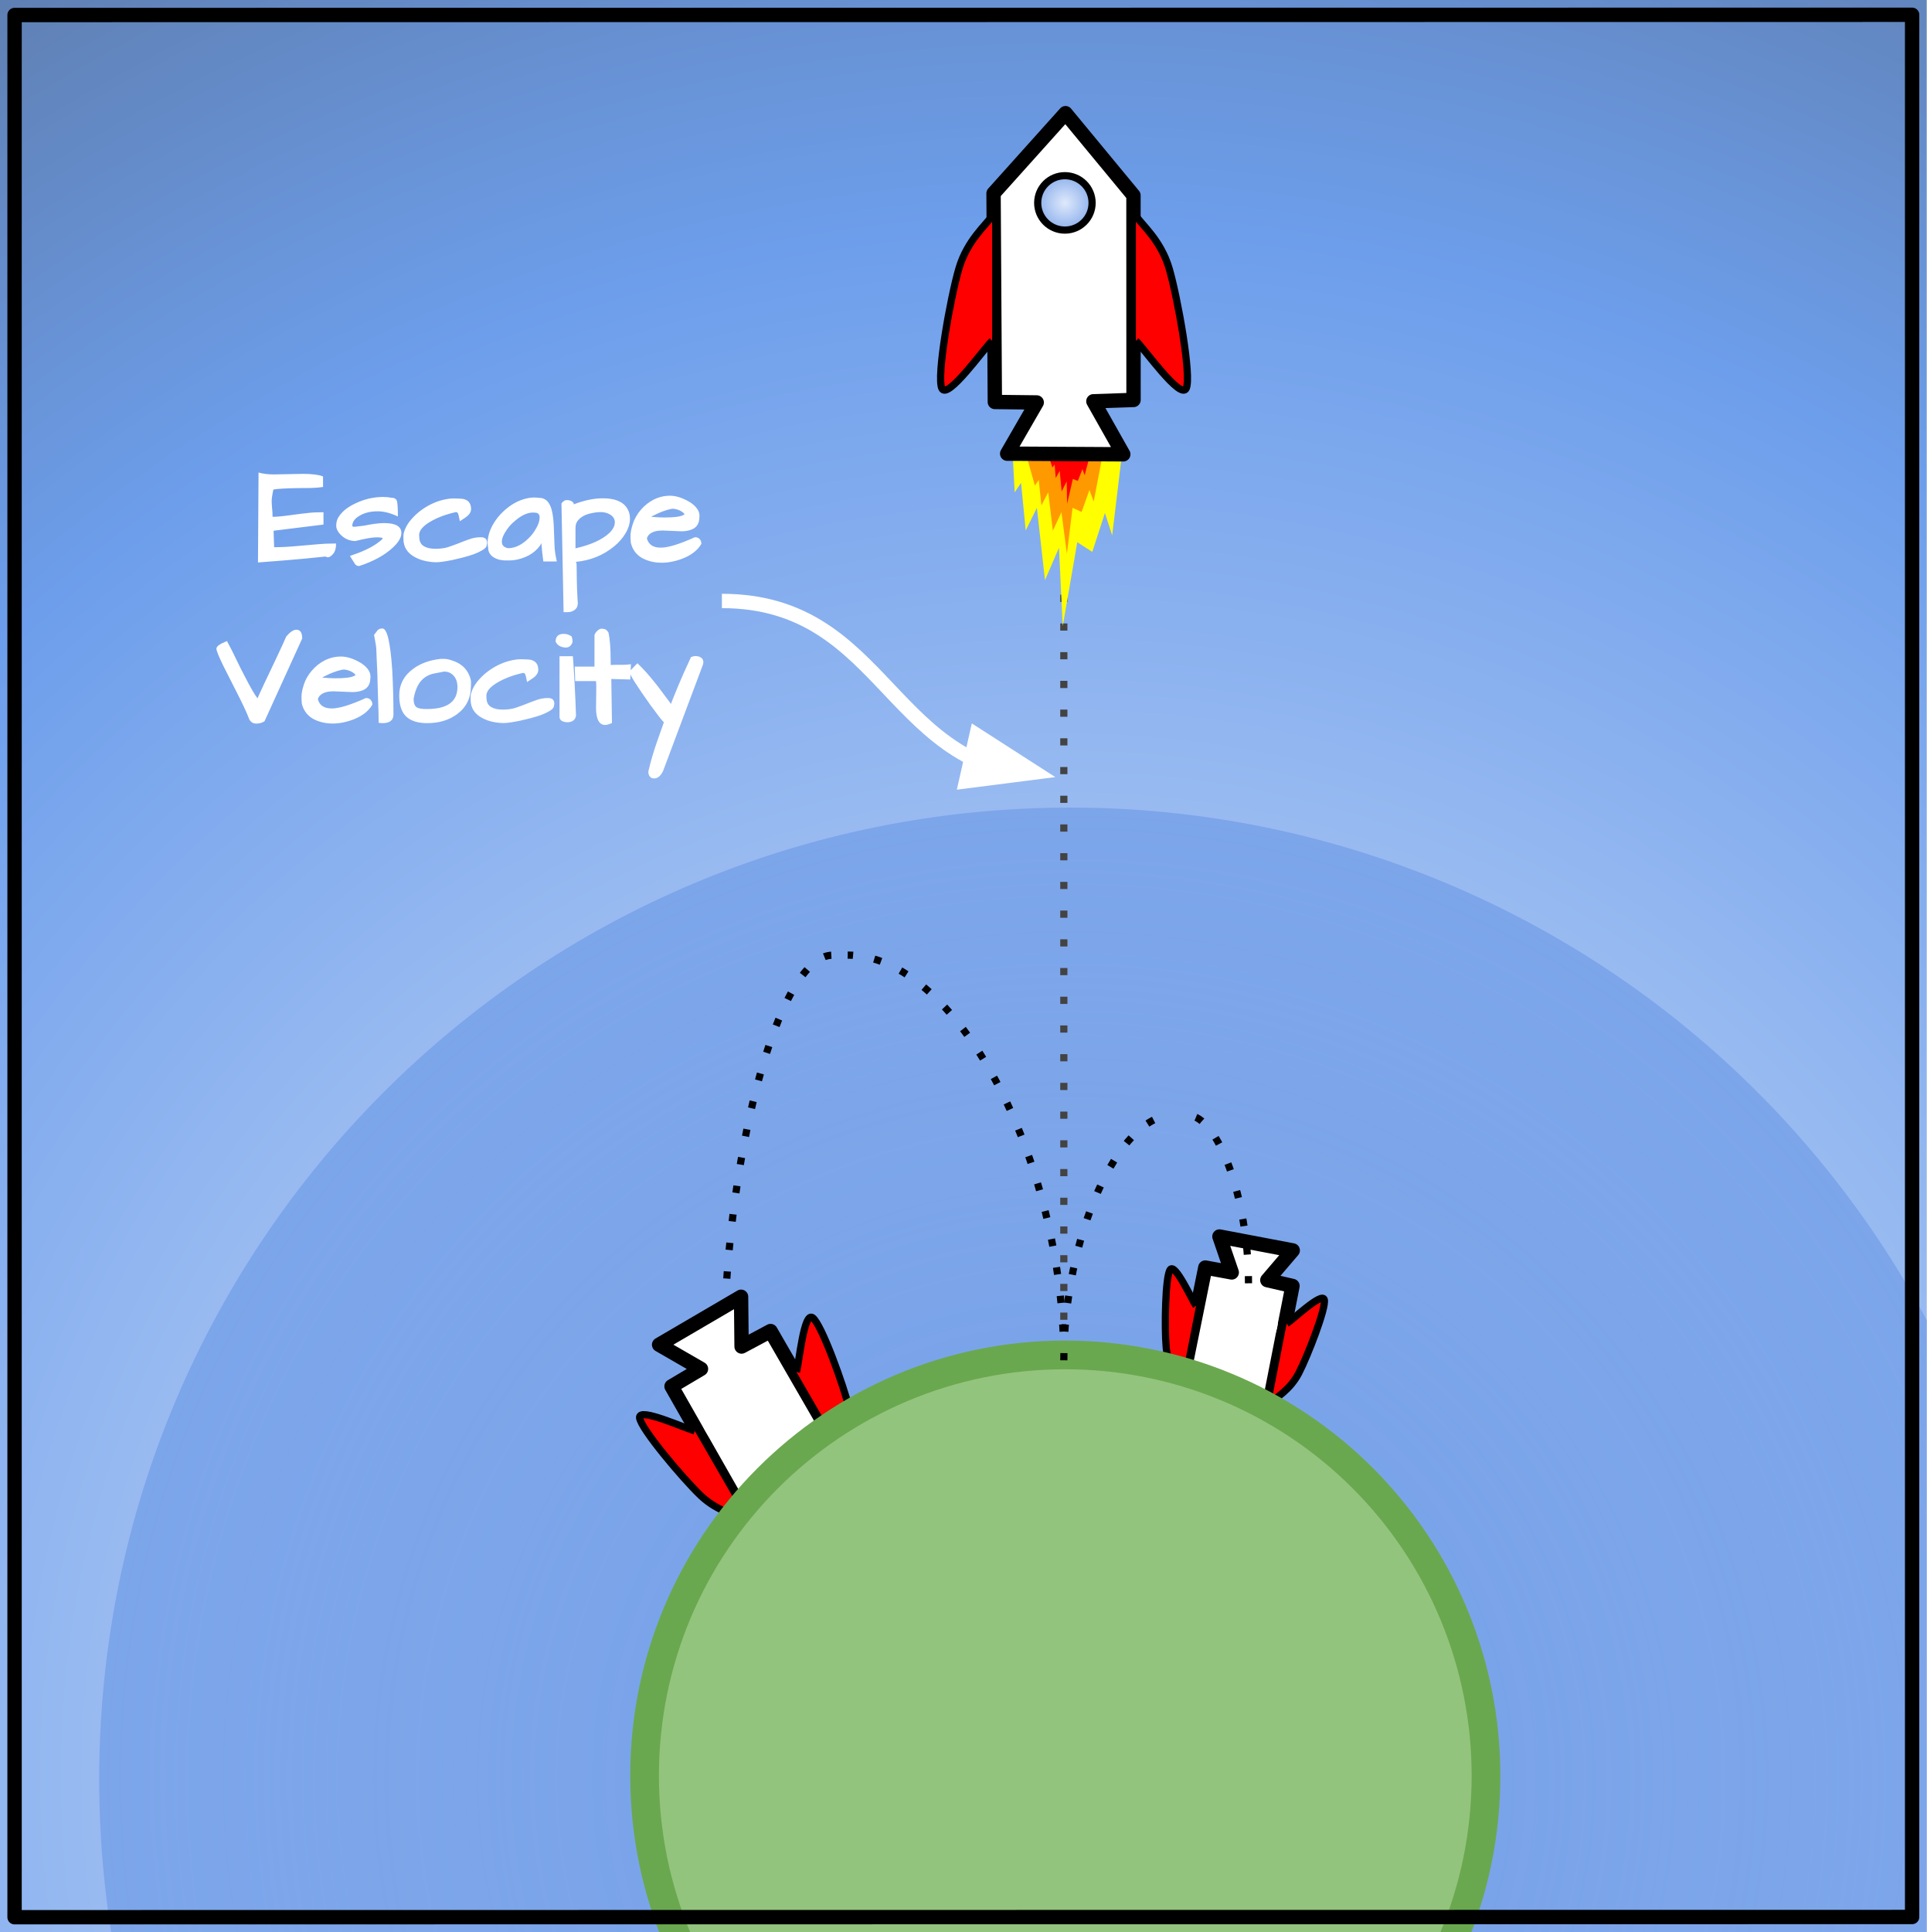
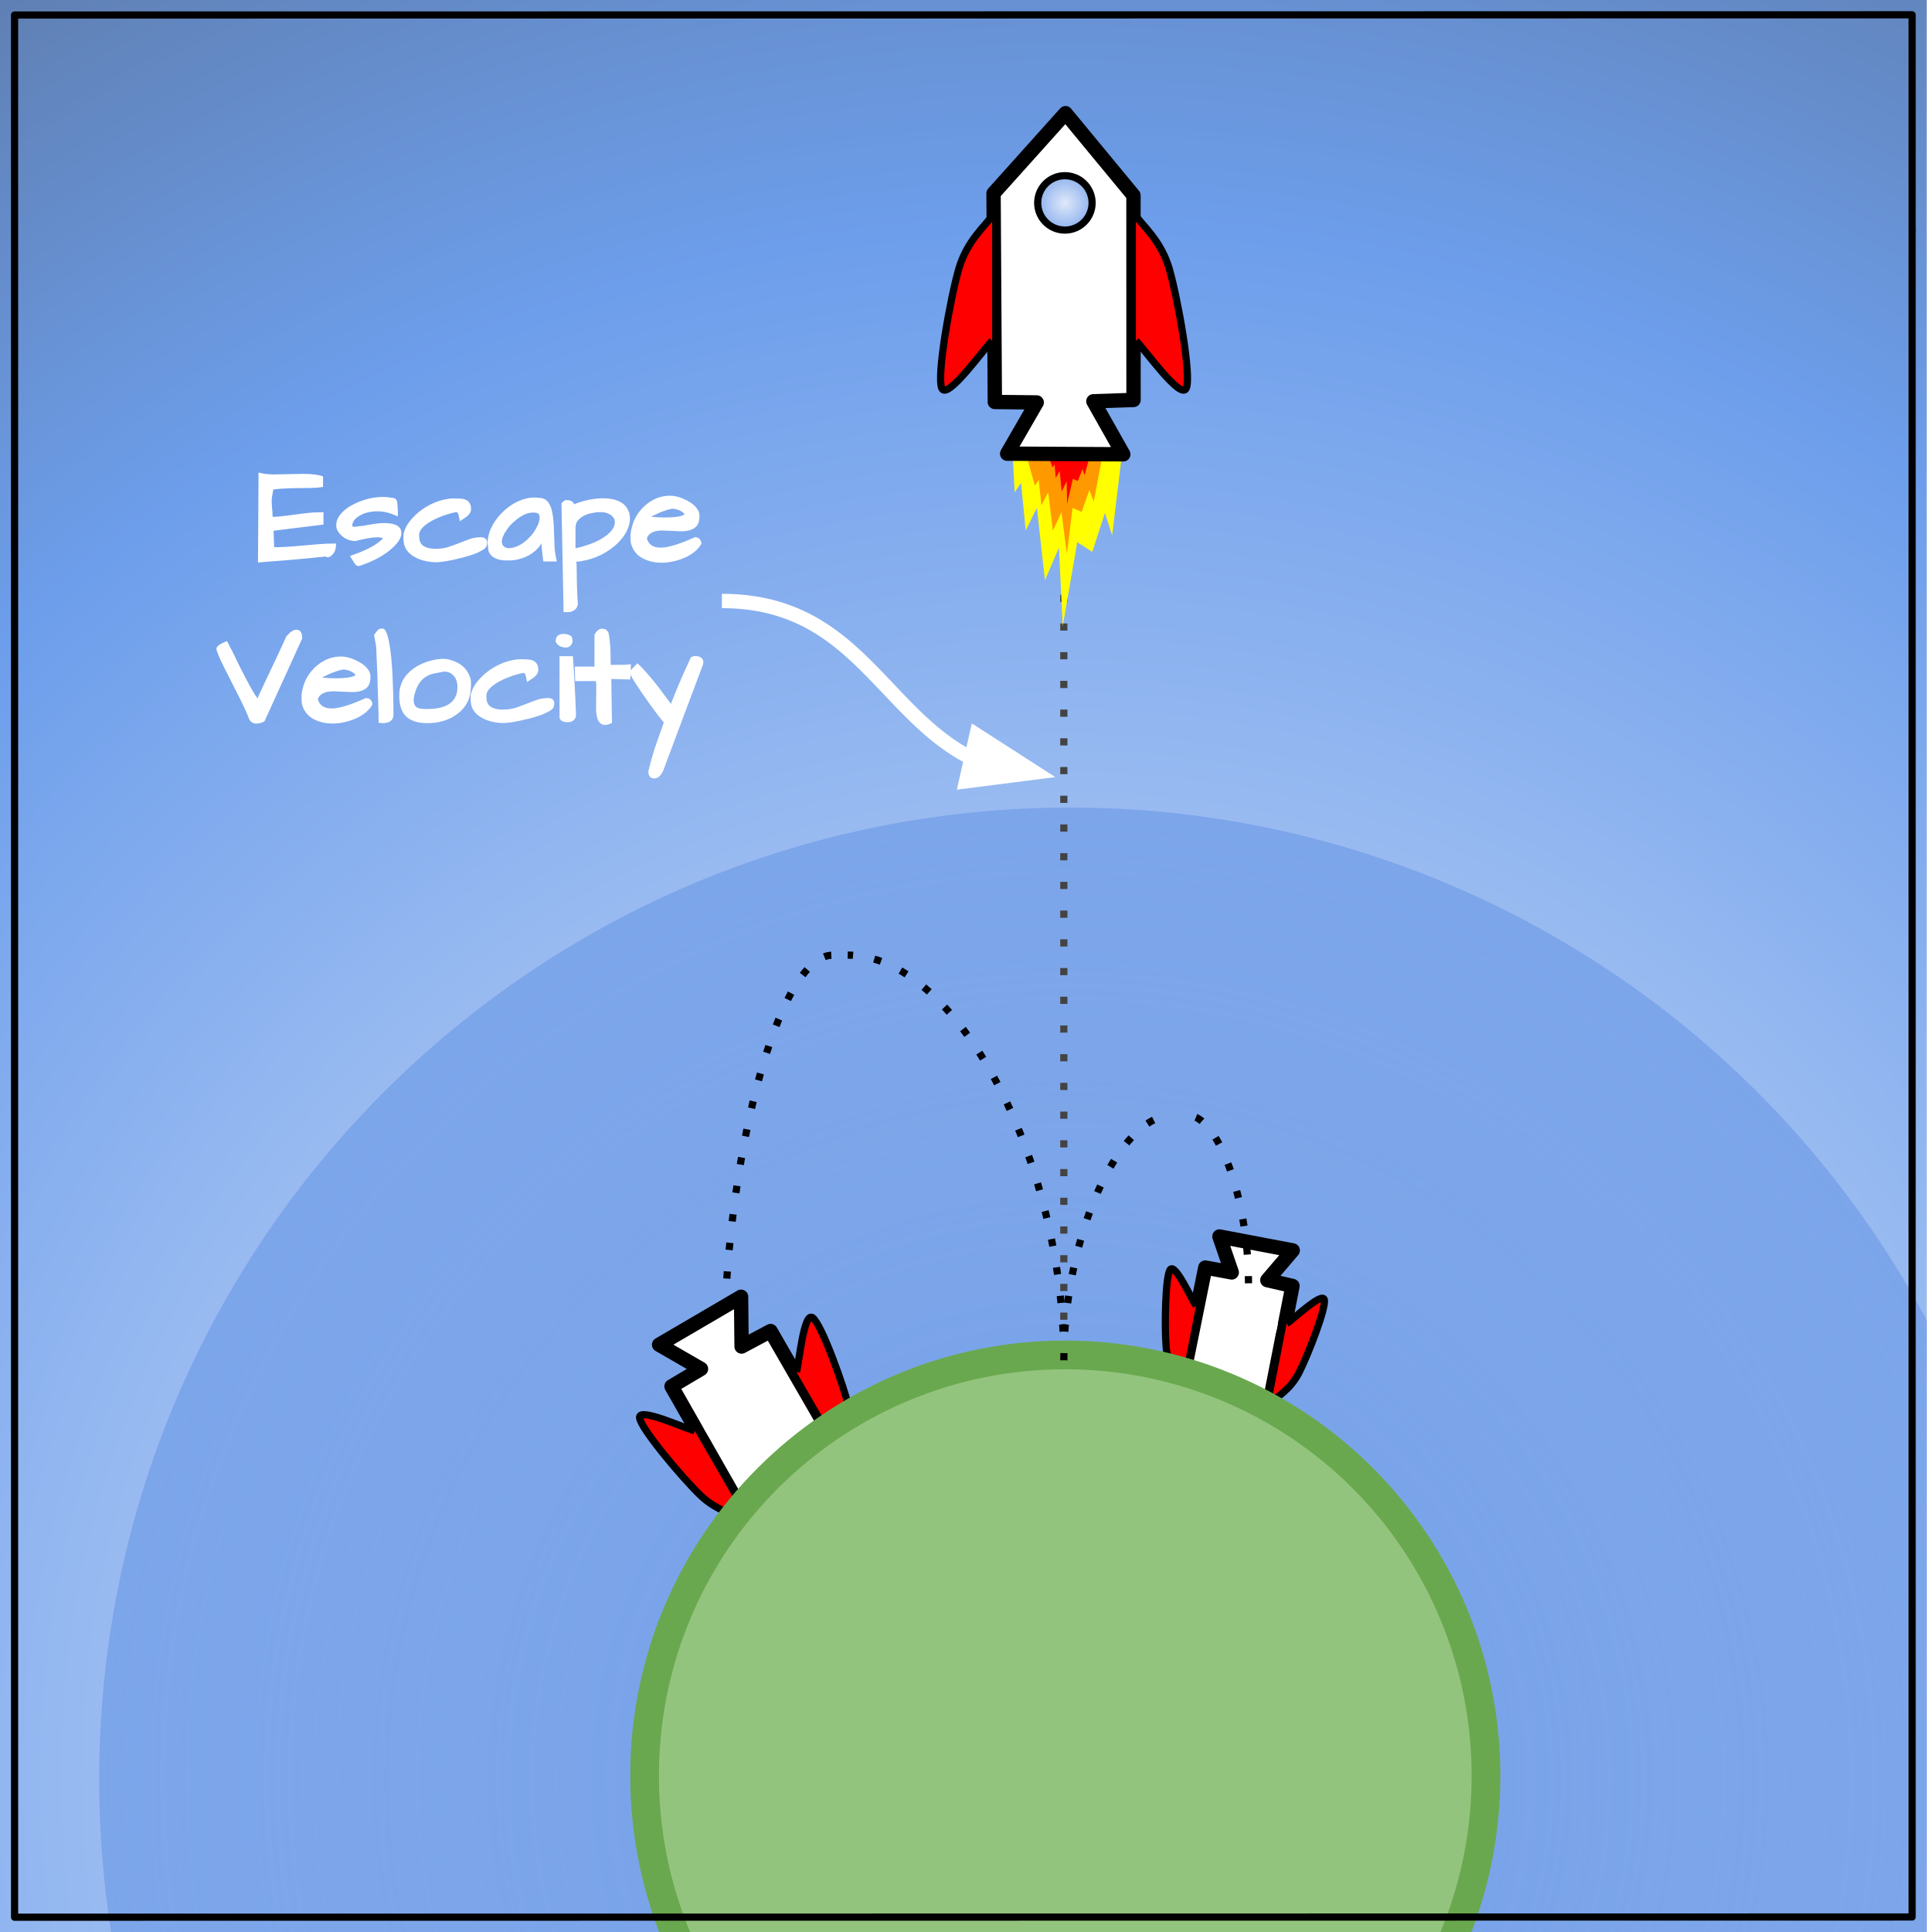
<svg xmlns="http://www.w3.org/2000/svg" version="1.1" viewBox="0.0 0.0 268.438 269.126" fill="none" stroke="none" stroke-linecap="square" stroke-miterlimit="10">
  <clipPath id="p.0">
    <path d="m0 0l268.438 0l0 269.126l-268.438 0l0 -269.126z" clip-rule="nonzero" />
  </clipPath>
  <g clip-path="url(#p.0)">
    <path fill="#000000" fill-opacity="0.0" d="m0 0l268.438 0l0 269.126l-268.438 0z" fill-rule="evenodd" />
    <defs>
      <radialGradient id="p.1" gradientUnits="userSpaceOnUse" gradientTransform="matrix(20.79982 0.0 0.0 20.79982 0.0 0.0)" spreadMethod="pad" cx="7.136" cy="11.892" fx="7.136" fy="11.892" r="20.8">
        <stop offset="0.0" stop-color="#dfe9fb" />
        <stop offset="0.5" stop-color="#6d9eeb" />
        <stop offset="1.0" stop-color="#434343" />
      </radialGradient>
    </defs>
    <path fill="url(#p.1)" d="m-152.803 247.354l0 0c0 -171.504 134.865 -310.535 301.228 -310.535l0 0c79.891 0 156.509 32.717 213.001 90.954c56.491 58.237 88.228 137.223 88.228 219.582l0 0c0 171.504 -134.864 310.535 -301.228 310.535l0 0c-166.364 0 -301.228 -139.031 -301.228 -310.535z" fill-rule="evenodd" />
    <defs>
      <radialGradient id="p.2" gradientUnits="userSpaceOnUse" gradientTransform="matrix(13.83465 0.001609804 -0.001609804 13.83465 0.0 0.0)" spreadMethod="pad" cx="10.784" cy="17.913" fx="10.784" fy="17.913" r="13.835">
        <stop offset="0.0" stop-color="#6e9be7" />
        <stop offset="1.0" stop-color="#6e9be7" stop-opacity="0.533" />
      </radialGradient>
    </defs>
    <path fill="url(#p.2)" d="m13.823 247.819l0 0c0.009 -74.745 60.609 -135.332 135.354 -135.323l0 0c35.894 0.004 70.316 14.267 95.694 39.651c25.378 25.384 39.633 59.809 39.629 95.703l0 0c-0.009 74.745 -60.609 135.332 -135.354 135.323l0 0c-74.745 -0.009 -135.332 -60.609 -135.323 -135.354z" fill-rule="evenodd" />
    <path fill="#000000" fill-opacity="0.0" d="m100.828 190.094c0 -28.52 7.591 -57.039 15.181 -57.039" fill-rule="evenodd" />
    <path stroke="#000000" stroke-width="1.0" stroke-linejoin="round" stroke-linecap="butt" stroke-dasharray="1.0,3.0" d="m100.828 190.094c0 -28.52 7.591 -57.039 15.181 -57.039" fill-rule="evenodd" />
    <path fill="#ffffff" d="m93.562 193.118l11.758 20.652l11.668 3.808l2.018 -11.984l-11.647 -20.18l-4.038 2.156l-0.071 -6.934l-11.419 6.683l5.834 3.366z" fill-rule="evenodd" />
    <path stroke="#000000" stroke-width="2.0" stroke-linejoin="round" stroke-linecap="butt" d="m93.562 193.118l11.758 20.652l11.668 3.808l2.018 -11.984l-11.647 -20.18l-4.038 2.156l-0.071 -6.934l-11.419 6.683l5.834 3.366z" fill-rule="evenodd" />
    <defs>
      <radialGradient id="p.3" gradientUnits="userSpaceOnUse" gradientTransform="matrix(1.94795 -1.125516 -1.125516 -1.94795 0.0 0.0)" spreadMethod="pad" cx="-3.39" cy="-105.212" fx="-3.39" fy="-105.212" r="1.948">
        <stop offset="0.0" stop-color="#dfe9fb" />
        <stop offset="1.0" stop-color="#6e9be7" />
      </radialGradient>
    </defs>
    <path fill="url(#p.3)" d="m109.132 210.314l0 0c0.856 1.482 2.751 1.989 4.233 1.133l0 0c0.712 -0.411 1.231 -1.088 1.443 -1.882c0.213 -0.794 0.101 -1.64 -0.31 -2.351l0 0c-0.856 -1.482 -2.751 -1.989 -4.233 -1.133l0 0c-1.482 0.856 -1.989 2.752 -1.133 4.234z" fill-rule="evenodd" />
    <path stroke="#000000" stroke-width="1.0" stroke-linejoin="round" stroke-linecap="butt" d="m109.132 210.314l0 0c0.856 1.482 2.751 1.989 4.233 1.133l0 0c0.712 -0.411 1.231 -1.088 1.443 -1.882c0.213 -0.794 0.101 -1.64 -0.31 -2.351l0 0c-0.856 -1.482 -2.751 -1.989 -4.233 -1.133l0 0c-1.482 0.856 -1.989 2.752 -1.133 4.234z" fill-rule="evenodd" />
    <path fill="#ff0000" d="m103.903 211.639c-1.051 -0.555 -3.839 -0.97 -6.305 -3.33c-2.466 -2.36 -8.354 -9.329 -8.49 -10.83c-0.136 -1.5 6.393 1.522 7.671 1.827" fill-rule="evenodd" />
    <path stroke="#000000" stroke-width="1.0" stroke-linejoin="round" stroke-linecap="butt" d="m103.903 211.639c-1.051 -0.555 -3.839 -0.97 -6.305 -3.33c-2.466 -2.36 -8.354 -9.329 -8.49 -10.83c-0.136 -1.5 6.393 1.522 7.671 1.827" fill-rule="evenodd" />
    <path fill="#ff0000" d="m118.089 203.442c0.044 -1.188 1.077 -3.811 0.265 -7.126c-0.812 -3.315 -3.907 -11.898 -5.139 -12.766c-1.231 -0.868 -1.875 6.299 -2.25 7.559" fill-rule="evenodd" />
    <path stroke="#000000" stroke-width="1.0" stroke-linejoin="round" stroke-linecap="butt" d="m118.089 203.442c0.044 -1.188 1.077 -3.811 0.265 -7.126c-0.812 -3.315 -3.907 -11.898 -5.139 -12.766c-1.231 -0.868 -1.875 6.299 -2.25 7.559" fill-rule="evenodd" />
    <path fill="#000000" fill-opacity="0.0" d="m147.04 108.247l0 0c0 -5.349 4.343 -9.678 9.701 -9.669l0 0c2.573 0.004 5.04 1.029 6.859 2.848c1.819 1.819 2.841 4.284 2.841 6.853l0 0c0 5.349 -4.343 9.678 -9.701 9.669l0 0c-5.358 -0.009 -9.701 -4.352 -9.701 -9.701z" fill-rule="evenodd" />
    <path fill="#000000" fill-opacity="0.0" d="m148.218 50.843l0 138.646" fill-rule="evenodd" />
    <path stroke="#434343" stroke-width="1.0" stroke-linejoin="round" stroke-linecap="butt" stroke-dasharray="1.0,3.0" d="m148.218 50.843l0 138.646" fill-rule="evenodd" />
    <path fill="#ffff00" d="m156.242 63.876l-15.115 0.066l0.242 4.645l0.888 -1.322l0.652 6.63l1.554 -3.155l1.13 10.073l1.948 -4.516l0.526 10.916l2.024 -11.685l2.092 1.35l1.761 -5.417l1.011 3.111z" fill-rule="evenodd" />
    <path fill="#ff9900" d="m153.484 64.096l-10.341 -0.163l1.041 3.703l0.542 -0.777l0.368 3.53l0.954 -1.818l0.642 5.354l1.197 -2.582l0.757 5.794l0.79 -6.4l1.26 0.576l1.091 -3.06l0.597 1.607z" fill-rule="evenodd" />
    <path fill="#ff0000" d="m151.78 63.718l-5.707 -0.31l0.555 1.724l0.31 -0.424l0.15 1.882l0.554 -0.987l0.274 2.852l0.7 -1.399l0.062 3.126l0.8 -3.472l0.687 0.288l0.648 -1.649l0.306 0.848z" fill-rule="evenodd" />
    <path fill="#000000" fill-opacity="0.0" d="m100.578 83.715c11.616 0 17.424 6.134 23.231 12.268c5.807 6.134 11.613 12.268 23.226 12.268" fill-rule="evenodd" />
    <path stroke="#ffffff" stroke-width="2.0" stroke-linejoin="round" stroke-linecap="butt" d="m100.578 83.715c11.616 0 17.424 6.134 23.231 12.268c2.904 3.067 5.807 6.134 9.436 8.434c0.454 0.288 0.919 0.563 1.396 0.825c0.119 0.066 0.24 0.13 0.361 0.194l0.328 0.169" fill-rule="evenodd" />
    <path fill="#ffffff" stroke="#ffffff" stroke-width="2.0" stroke-linecap="butt" d="m134.602 108.828l9.581 -1.222l-8.125 -5.223z" fill-rule="evenodd" />
    <path fill="#000000" fill-opacity="0.0" d="m266.406 32.324c0.008 0.016 0.028 0.016 0.047 0.016c0.02 0 0.039 0 0.047 0.016" fill-rule="evenodd" />
    <path stroke="#000000" stroke-width="1.0" stroke-linejoin="round" stroke-linecap="butt" d="m266.406 32.324c0.008 0.016 0.028 0.016 0.047 0.016c0.02 0 0.039 0 0.047 0.016" fill-rule="evenodd" />
    <path fill="#ffffff" d="m98.324 199.432l0 0c-1.887 -3.27 -0.766 -7.451 2.504 -9.339l0 0c1.57 -0.906 3.437 -1.152 5.188 -0.682c1.751 0.47 3.244 1.616 4.151 3.186l0 0c1.887 3.27 0.766 7.451 -2.504 9.339l0 0c-3.27 1.887 -7.451 0.766 -9.339 -2.504z" fill-rule="evenodd" />
    <path fill="#ffffff" d="m138.607 55.994l-0.18 -29.059l10.027 -11.17l9.467 11.454l0.009 28.492l-5.594 0.188l4.166 7.385l-16.179 -0.09l4.119 -7.133z" fill-rule="evenodd" />
    <path stroke="#000000" stroke-width="2.0" stroke-linejoin="round" stroke-linecap="butt" d="m138.607 55.994l-0.18 -29.059l10.027 -11.17l9.467 11.454l0.009 28.492l-5.594 0.188l4.166 7.385l-16.179 -0.09l4.119 -7.133z" fill-rule="evenodd" />
    <defs>
      <radialGradient id="p.4" gradientUnits="userSpaceOnUse" gradientTransform="matrix(2.314954 0.0 0.0 2.314954 0.0 0.0)" spreadMethod="pad" cx="64.091" cy="12.208" fx="64.091" fy="12.208" r="2.315">
        <stop offset="0.0" stop-color="#dfe9fb" />
        <stop offset="1.0" stop-color="#6e9be7" />
      </radialGradient>
    </defs>
    <path fill="url(#p.4)" d="m144.577 28.262l0 0c0 -2.093 1.697 -3.789 3.79 -3.789l0 0c1.005 0 1.969 0.399 2.68 1.11c0.711 0.711 1.11 1.674 1.11 2.679l0 0c0 2.093 -1.697 3.789 -3.79 3.789l0 0c-2.093 0 -3.79 -1.696 -3.79 -3.789z" fill-rule="evenodd" />
    <path stroke="#000000" stroke-width="1.0" stroke-linejoin="round" stroke-linecap="butt" d="m144.577 28.262l0 0c0 -2.093 1.697 -3.789 3.79 -3.789l0 0c1.005 0 1.969 0.399 2.68 1.11c0.711 0.711 1.11 1.674 1.11 2.679l0 0c0 2.093 -1.697 3.789 -3.79 3.789l0 0c-2.093 0 -3.79 -1.696 -3.79 -3.789z" fill-rule="evenodd" />
    <path fill="#ff0000" d="m138.229 30.058c-0.773 1.23 -3.472 3.376 -4.639 7.383c-1.168 4.007 -3.14 14.988 -2.367 16.66c0.773 1.672 5.838 -5.523 7.006 -6.627" fill-rule="evenodd" />
    <path stroke="#000000" stroke-width="1.0" stroke-linejoin="round" stroke-linecap="butt" d="m138.229 30.058c-0.773 1.23 -3.472 3.376 -4.639 7.383c-1.168 4.007 -3.14 14.988 -2.367 16.66c0.773 1.672 5.838 -5.523 7.006 -6.627" fill-rule="evenodd" />
    <path fill="#ff0000" d="m158.265 30.058c0.773 1.23 3.472 3.376 4.639 7.383c1.168 4.007 3.14 14.988 2.367 16.66c-0.773 1.672 -5.838 -5.523 -7.006 -6.627" fill-rule="evenodd" />
    <path stroke="#000000" stroke-width="1.0" stroke-linejoin="round" stroke-linecap="butt" d="m158.265 30.058c0.773 1.23 3.472 3.376 4.639 7.383c1.168 4.007 3.14 14.988 2.367 16.66c-0.773 1.672 -5.838 -5.523 -7.006 -6.627" fill-rule="evenodd" />
    <path fill="#ffffff" d="m141.116 43.741l0 0c0 -3.923 3.18 -7.102 7.102 -7.102l0 0c1.884 0 3.69 0.748 5.022 2.08c1.332 1.332 2.08 3.138 2.08 5.022l0 0c0 3.923 -3.18 7.102 -7.102 7.102l0 0c-3.923 0 -7.102 -3.18 -7.102 -7.102z" fill-rule="evenodd" />
    <path fill="#000000" fill-opacity="0.0" d="m115.997 133.053l0 0c0 -0.583 0.472 -1.055 1.055 -1.055l0 0c0.28 0 0.548 0.111 0.746 0.309c0.198 0.198 0.309 0.466 0.309 0.746l0 0c0 0.583 -0.472 1.055 -1.055 1.055l0 0c-0.583 0 -1.055 -0.472 -1.055 -1.055z" fill-rule="evenodd" />
    <path fill="#000000" fill-opacity="0.0" d="m148.218 189.486c0 -28.22 -15.055 -56.441 -30.11 -56.441" fill-rule="evenodd" />
    <path stroke="#000000" stroke-width="1.0" stroke-linejoin="round" stroke-linecap="butt" stroke-dasharray="1.0,3.0" d="m148.218 189.486c0 -28.22 -15.055 -56.441 -30.11 -56.441" fill-rule="evenodd" />
    <path fill="#000000" fill-opacity="0.0" d="m163.377 155.356l0 0c0 -0.583 0.472 -1.055 1.055 -1.055l0 0c0.28 0 0.548 0.111 0.746 0.309c0.198 0.198 0.309 0.466 0.309 0.746l0 0c0 0.583 -0.472 1.055 -1.055 1.055l0 0c-0.583 0 -1.055 -0.472 -1.055 -1.055z" fill-rule="evenodd" />
    <path fill="#ffffff" d="m167.929 176.57l-3.701 18.3l4.943 8.279l7.383 -6.054l3.523 -17.963l-3.504 -0.808l3.538 -4.142l-10.213 -1.938l1.716 5.005z" fill-rule="evenodd" />
    <path stroke="#000000" stroke-width="2.0" stroke-linejoin="round" stroke-linecap="butt" d="m167.929 176.57l-3.701 18.3l4.943 8.279l7.383 -6.054l3.523 -17.963l-3.504 -0.808l3.538 -4.142l-10.213 -1.938l1.716 5.005z" fill-rule="evenodd" />
    <defs>
      <radialGradient id="p.5" gradientUnits="userSpaceOnUse" gradientTransform="matrix(1.838225 0.3594226 0.3594226 -1.838225 0.0 0.0)" spreadMethod="pad" cx="109.425" cy="-84.826" fx="109.425" fy="-84.826" r="1.838">
        <stop offset="0.0" stop-color="#dfe9fb" />
        <stop offset="1.0" stop-color="#6e9be7" />
      </radialGradient>
    </defs>
    <path fill="url(#p.5)" d="m168.27 194.791l0 0c-0.258 1.319 0.602 2.598 1.922 2.856l0 0c0.634 0.124 1.291 -0.009 1.827 -0.369c0.536 -0.36 0.907 -0.919 1.031 -1.552l0 0c0.258 -1.319 -0.602 -2.598 -1.922 -2.856l0 0c-1.32 -0.258 -2.599 0.602 -2.857 1.922z" fill-rule="evenodd" />
    <path stroke="#000000" stroke-width="1.0" stroke-linejoin="round" stroke-linecap="butt" d="m168.27 194.791l0 0c-0.258 1.319 0.602 2.598 1.922 2.856l0 0c0.634 0.124 1.291 -0.009 1.827 -0.369c0.536 -0.36 0.907 -0.919 1.031 -1.552l0 0c0.258 -1.319 -0.602 -2.598 -1.922 -2.856l0 0c-1.32 -0.258 -2.599 0.602 -2.857 1.922z" fill-rule="evenodd" />
    <path fill="#ff0000" d="m164.489 192.876c-0.336 -0.871 -1.772 -2.556 -2.014 -5.227c-0.242 -2.67 -0.13 -9.837 0.564 -10.796c0.694 -0.959 3 4.202 3.6 5.042" fill-rule="evenodd" />
    <path stroke="#000000" stroke-width="1.0" stroke-linejoin="round" stroke-linecap="butt" d="m164.489 192.876c-0.336 -0.871 -1.772 -2.556 -2.014 -5.227c-0.242 -2.67 -0.13 -9.837 0.564 -10.796c0.694 -0.959 3 4.202 3.6 5.042" fill-rule="evenodd" />
    <path fill="#ff0000" d="m177.123 195.346c0.639 -0.68 2.606 -1.7 3.837 -4.083c1.231 -2.383 3.83 -9.063 3.549 -10.212c-0.281 -1.15 -4.363 2.762 -5.236 3.315" fill-rule="evenodd" />
    <path stroke="#000000" stroke-width="1.0" stroke-linejoin="round" stroke-linecap="butt" d="m177.123 195.346c0.639 -0.68 2.606 -1.7 3.837 -4.083c1.231 -2.383 3.83 -9.063 3.549 -10.212c-0.281 -1.15 -4.363 2.762 -5.236 3.315" fill-rule="evenodd" />
    <path fill="#93c47d" d="m89.808 247.353l0 0c0 -32.372 26.242 -58.614 58.614 -58.614l0 0c15.545 0 30.454 6.175 41.446 17.168c10.992 10.992 17.168 25.901 17.168 41.446l0 0c0 32.372 -26.242 58.614 -58.614 58.614l0 0c-32.372 0 -58.614 -26.242 -58.614 -58.614z" fill-rule="evenodd" />
    <path stroke="#6aa84f" stroke-width="4.0" stroke-linejoin="round" stroke-linecap="butt" d="m89.808 247.353l0 0c0 -32.372 26.242 -58.614 58.614 -58.614l0 0c15.545 0 30.454 6.175 41.446 17.168c10.992 10.992 17.168 25.901 17.168 41.446l0 0c0 32.372 -26.242 58.614 -58.614 58.614l0 0c-32.372 0 -58.614 -26.242 -58.614 -58.614z" fill-rule="evenodd" />
    <path fill="#000000" fill-opacity="0.0" d="m141.116 196.588l0 0c0 -3.923 3.18 -7.102 7.102 -7.102l0 0c1.884 0 3.69 0.748 5.022 2.08c1.332 1.332 2.08 3.138 2.08 5.022l0 0c0 3.923 -3.18 7.102 -7.102 7.102l0 0c-3.923 0 -7.102 -3.18 -7.102 -7.102z" fill-rule="evenodd" />
    <path fill="#000000" fill-opacity="0.0" d="m21.586 51.4l78.992 0l0 64.63l-78.992 0z" fill-rule="evenodd" />
    <path fill="#ffffff" d="m42.21 66.008q1.875 0 2.797 0.359l0 1.469q-0.844 0.125 -1.719 0.141q-0.859 0 -1.828 0.016q-2.656 0.047 -3.375 0.203q-0.25 1.188 -0.234 1.688q0.031 0.5 0.047 0.781q0.078 0.719 0.078 1.328q0.828 0 2.406 -0.219q1.594 -0.219 2.484 -0.312q0.891 -0.109 2.203 -0.109l0 1.719l-6.953 0.859l0.078 2.297q1.422 0 3.297 -0.172q1.891 -0.172 2.859 -0.25q0.984 -0.094 2.469 -0.094q0 0.844 -0.281 1.281q-0.656 0.891 -1.188 0.531q-3.078 0.328 -5.609 0.531q-2.516 0.188 -3.797 0.297l0.078 -12.531q0.906 0.266 2.125 0.266l4.062 -0.078zm11.322 6.859q2.391 0 2.391 1.391q0 0.938 -1.25 2.078q-1.719 1.562 -4.641 2.516q-0.406 0 -0.609 -0.344q-0.203 -0.344 -0.297 -0.469q-0.078 -0.141 -0.375 -0.594q2.5 -0.828 3.797 -1.766q0.766 -0.547 0.766 -0.688q0 -0.141 -0.875 -0.141q-0.859 0 -2.938 0.516q-1.156 -0.031 -1.938 -0.781q-0.719 -0.672 -0.719 -1.375q0 -0.719 0.375 -1.266q0.375 -0.562 0.953 -1.016q0.594 -0.453 1.359 -0.812q1.875 -0.891 3.859 -0.891q0.594 0 1.125 0.109q0.719 0 0.812 0.562q0.109 0.547 0.109 2.047q-1.531 -0.719 -2.797 -0.719q-1.562 0 -2.578 0.641q-0.953 0.547 -0.984 1.391q0 0.125 0.359 0.125l1.281 -0.156q1.75 -0.359 2.812 -0.359zm10.365 2.812q0.734 -0.297 1.484 -0.562q0.75 -0.281 1.609 -0.281q0.875 0 0.875 0.781q0 0.141 -0.078 0.438q-0.062 0.281 -0.594 0.594q-0.531 0.312 -1.203 0.562q-0.672 0.234 -1.453 0.438q-0.781 0.203 -1.5 0.359q-1.562 0.312 -2.234 0.312q-0.672 0 -1.453 -0.156q-0.781 -0.156 -1.469 -0.516q-1.672 -0.859 -1.672 -2.578q0 -0.109 0 -0.469q0 -0.375 0.297 -1.047q0.312 -0.672 0.891 -1.312q0.578 -0.656 1.328 -1.203q1.594 -1.141 3.344 -1.484q0.641 -0.125 1.047 -0.125q0.406 0 0.672 0.016q0.266 0 0.578 0.031q0.328 0.031 0.594 0.172q0.672 0.344 0.672 1.266q0 0.641 -0.781 1.172q-0.156 0.109 -0.781 0.516q-0.172 -0.922 -0.266 -1.094q-0.078 -0.172 -0.297 -0.172q-2.047 0.453 -3.547 1.328q-1.562 0.922 -1.562 1.859q0 0.109 0.016 0.25q0 0.969 0.703 1.344q0.578 0.328 1.562 0.328q1.0 0 1.75 -0.234q0.75 -0.25 1.469 -0.531zm11.634 -0.141q-1.031 1.859 -3.453 2.406q-0.578 0.125 -1.031 0.125q-0.438 0 -0.75 0q-0.297 -0.016 -0.703 -0.094q-0.391 -0.094 -0.719 -0.281q-0.859 -0.5 -0.859 -1.359q-0.078 -0.328 -0.078 -0.781q0 -0.469 0.188 -1.188q0.203 -0.734 0.703 -1.547q0.516 -0.828 1.234 -1.516q1.531 -1.469 3.312 -1.875q0.516 -0.125 0.969 -0.125q0.453 0 0.781 0.047q1.312 0 1.75 1.719q0.25 0.969 0.297 2.609q0.047 1.641 0.094 2.516q0.047 0.859 0.312 2.016l-1.875 0q-0.109 -0.812 -0.156 -1.203q-0.031 -0.391 -0.062 -0.703q-0.094 -0.75 0.047 -0.766zm-0.344 -3.438q0 -0.688 -0.672 -0.688q-0.141 -0.016 -0.25 -0.016q-1.188 0 -2.547 1.188q-0.672 0.547 -1.125 1.234q-0.672 0.953 -0.672 1.641q0 0.766 0.906 0.906q1.453 -0.031 2.828 -1.391q0.609 -0.594 1.0 -1.297q0.531 -0.906 0.531 -1.578zm4.742 -1.844q2.203 -0.844 4.062 -0.844q2.5 0 3.375 1.375q0.406 0.656 0.406 1.422q0 1.016 -0.609 2.062q-0.609 1.031 -1.625 1.859q-2.281 1.859 -5.344 2.141q0.141 0 0.141 0.438q0.016 0.453 0.016 1.0q0.016 0.547 0.016 1.156q0.016 0.625 0.031 1.188q0.062 1.375 0.078 1.578q0.031 0.219 0.031 0.359q0 0.641 -0.422 0.953q-0.406 0.328 -1.0 0.328q-0.094 0 -0.562 0l-0.297 -15.141q0.359 -0.5 0.797 -0.469q0.438 0.016 0.703 0.219q0.266 0.203 0.203 0.375zm4.938 1.344q-0.531 -0.266 -1.156 -0.266q-0.609 0 -1.234 0.141q-1.391 0.25 -2.031 1.125q-0.266 0.375 -0.266 0.953q0 0.078 0 0.141l0 2.688q3.188 -0.719 4.703 -2.125q0.781 -0.75 0.781 -1.5q0 -0.734 -0.797 -1.156zm7.197 4.688q1.531 0 4.75 -1.453q0.453 0 0.672 0.266q0.234 0.25 0.234 0.656q-0.844 1.469 -3.031 2.203q-2.172 0.719 -4.062 0.234q-2.234 -0.578 -2.734 -2.562q-0.047 -0.391 -0.047 -1.016q0 -0.641 0.328 -1.656q0.328 -1.016 1.094 -1.922q0.781 -0.922 1.828 -1.453q1.062 -0.531 2.266 -0.531q1.156 0 2.562 0.781q0.672 0.375 1.094 0.891q0.438 0.516 0.438 1.109q0 0.156 -0.016 0.297q-0.047 1.375 -1.344 1.719q-0.5 0.156 -1.188 0.156l-2.609 -0.109q-1.172 0 -1.766 0.484q-0.297 0.234 -0.406 0.625q0.344 1.281 1.938 1.281zm2.984 -4.984q-0.312 -0.219 -0.688 -0.328q-0.375 -0.109 -0.625 -0.109q-0.234 0 -0.859 0.188q-0.609 0.188 -1.094 0.406q-1.031 0.469 -1.031 0.531q1.094 0.094 1.812 0.094q1.938 0 2.578 -0.312q0.219 -0.094 0.219 -0.109q0 -0.141 -0.312 -0.359z" fill-rule="nonzero" />
    <path fill="#ffffff" d="m34.731 100.204q-0.484 -1.312 -1.812 -3.891q-1.312 -2.594 -1.75 -3.453q-1.016 -2.062 -1.016 -2.5q0 -0.484 1.469 -1.062q0.797 1.469 1.344 2.656q0.562 1.172 1.109 2.203q1.281 2.5 1.812 3.125q-0.047 0.031 0.938 -2.078l1.5 -3.156q1.203 -2.547 1.562 -3.391q0.797 -0.938 1.406 -0.938q0.812 0 0.812 1.219l-5.25 11.531q-0.5 0.328 -1.156 0.328q-0.641 0 -0.969 -0.594zm11.493 -1.516q1.531 0 4.75 -1.453q0.453 0 0.672 0.266q0.234 0.25 0.234 0.656q-0.844 1.469 -3.031 2.203q-2.172 0.719 -4.062 0.234q-2.234 -0.578 -2.734 -2.562q-0.047 -0.391 -0.047 -1.016q0 -0.641 0.328 -1.656q0.328 -1.016 1.094 -1.922q0.781 -0.922 1.828 -1.453q1.062 -0.531 2.266 -0.531q1.156 0 2.562 0.781q0.672 0.375 1.094 0.891q0.438 0.516 0.438 1.109q0 0.156 -0.016 0.297q-0.047 1.375 -1.344 1.719q-0.5 0.156 -1.188 0.156l-2.609 -0.109q-1.172 0 -1.766 0.484q-0.297 0.234 -0.406 0.625q0.344 1.281 1.938 1.281zm2.984 -4.984q-0.312 -0.219 -0.688 -0.328q-0.375 -0.109 -0.625 -0.109q-0.234 0 -0.859 0.188q-0.609 0.188 -1.094 0.406q-1.031 0.469 -1.031 0.531q1.094 0.094 1.812 0.094q1.938 0 2.578 -0.312q0.219 -0.094 0.219 -0.109q0 -0.141 -0.312 -0.359zm3.343 -0.406q-0.031 -0.984 -0.078 -1.75q-0.031 -0.781 -0.047 -1.141q0 -0.359 -0.312 -1.969q0.266 -0.344 0.469 -0.609q0.219 -0.281 0.703 -0.281q0.969 0 1.359 5.734q0.172 3.109 0.172 6.25q0 1.203 -1.547 1.203l-0.516 -0.047q0 -1.297 -0.062 -2.766q-0.047 -1.469 -0.078 -2.547q-0.016 -1.094 -0.062 -2.078zm3.074 3.578q0 -2.328 2.016 -3.766q1.547 -1.094 3.75 -1.328q0.125 0 0.547 0q0.438 0 1.172 0.266q1.656 0.562 2.266 2.016q0.25 0.578 0.25 0.984q0 0.391 -0.016 0.547q0 2.438 -1.891 3.859q-1.703 1.281 -4.219 1.281q-1.875 0 -2.875 -0.891q-1.0 -0.906 -1.0 -2.969zm2.0 0.469q0 0.906 0.438 1.188q0.359 0.234 1.359 0.234q1.0 0 1.766 -0.156q0.766 -0.156 1.344 -0.516q1.203 -0.766 1.203 -2.391q0 -0.953 -0.5 -1.547q-0.531 -0.609 -1.359 -0.609q-0.688 0.125 -1.375 0.266q-0.672 0.125 -1.234 0.5q-1.25 0.812 -1.641 3.031zm15.635 0.734q0.734 -0.297 1.484 -0.562q0.75 -0.281 1.609 -0.281q0.875 0 0.875 0.781q0 0.141 -0.078 0.438q-0.062 0.281 -0.594 0.594q-0.531 0.312 -1.203 0.562q-0.672 0.234 -1.453 0.438q-0.781 0.203 -1.5 0.359q-1.562 0.312 -2.234 0.312q-0.672 0 -1.453 -0.156q-0.781 -0.156 -1.469 -0.516q-1.672 -0.859 -1.672 -2.578q0 -0.109 0 -0.469q0 -0.375 0.297 -1.047q0.312 -0.672 0.891 -1.312q0.578 -0.656 1.328 -1.203q1.594 -1.141 3.344 -1.484q0.641 -0.125 1.047 -0.125q0.406 0 0.672 0.016q0.266 0 0.578 0.031q0.328 0.031 0.594 0.172q0.672 0.344 0.672 1.266q0 0.641 -0.781 1.172q-0.156 0.109 -0.781 0.516q-0.172 -0.922 -0.266 -1.094q-0.078 -0.172 -0.297 -0.172q-2.047 0.453 -3.547 1.328q-1.562 0.922 -1.562 1.859q0 0.109 0.016 0.25q0 0.969 0.703 1.344q0.578 0.328 1.562 0.328q1.0 0 1.75 -0.234q0.75 -0.25 1.469 -0.531zm6.556 -6.672q0.281 3.766 0.438 8.297q-0.172 0.906 -1.25 0.906q-0.266 0 -0.609 -0.125q-0.328 -0.125 -0.438 -0.5l0 -8.578l1.859 0zm-2.406 -2.016q0 -1.094 1.125 -1.094q0.609 0 1.109 0.359q0.125 0.359 0.125 0.656q0 0.297 -0.234 0.578q-0.266 0.312 -0.688 0.312q-0.406 0 -0.797 -0.172q-0.391 -0.172 -0.641 -0.641zm5.636 9.203l0.031 -2.922q0 -0.641 -0.047 -0.797l-2.891 0l-0.062 -2.016l2.75 0l0 -4.391q0.094 -0.297 0.328 -0.531q0.359 -0.359 0.641 -0.359q0.281 0 0.484 0.062q0.219 0.062 0.484 0.453q0.312 1.312 0.312 3.781q0 0.578 0.016 0.766q0.219 -0.031 0.828 -0.031q0 0 0.953 0q0.328 0 1.031 -0.078l-0.094 2.125l-2.641 -0.078l0.094 6.141q-0.625 0.266 -0.938 0.266q-1.281 0 -1.281 -2.391zm9.355 8.766q-0.5 1.078 -1.266 1.078q-0.484 0 -0.688 -0.406q-0.203 -0.391 -0.047 -0.844q0.391 -1.688 1.141 -3.875q0.766 -2.172 0.953 -2.688q-0.484 -0.5 -1.891 -2.438q-2.859 -4.016 -2.859 -4.531q0 -0.172 0.125 -0.297l0.938 -0.969q1.734 1.625 4.062 4.844q0.609 0.797 0.609 0.828q0.062 -0.188 0.281 -0.734q0.219 -0.547 0.359 -0.875q0.141 -0.344 0.375 -0.922q0.625 -1.516 1.781 -4.0q0.359 -0.141 0.625 -0.141q0.625 0 0.953 0.375q0.141 0.219 0.141 0.422q0 0.188 -0.047 0.375l-5.547 14.797z" fill-rule="nonzero" />
    <path fill="#ffffff" d="m167.774 182.76l0 0c0.6 -2.809 3.364 -4.6 6.173 -4.0l0 0c1.349 0.288 2.528 1.1 3.279 2.258c0.75 1.158 1.01 2.566 0.721 3.915l0 0c-0.6 2.809 -3.364 4.6 -6.173 4.0l0 0c-2.809 -0.6 -4.6 -3.364 -4.0 -6.173z" fill-rule="evenodd" />
    <path fill="#000000" fill-opacity="0.0" d="m173.947 178.76c0 -11.701 -4.236 -23.402 -8.472 -23.402" fill-rule="evenodd" />
    <path stroke="#000000" stroke-width="1.0" stroke-linejoin="round" stroke-linecap="butt" stroke-dasharray="1.0,3.0" d="m173.947 178.76c0 -11.701 -4.236 -23.402 -8.472 -23.402" fill-rule="evenodd" />
    <path fill="#000000" fill-opacity="0.0" d="m148.218 189.486c0 -17.071 7.575 -34.142 15.15 -34.142" fill-rule="evenodd" />
    <path stroke="#000000" stroke-width="1.0" stroke-linejoin="round" stroke-linecap="butt" stroke-dasharray="1.0,3.0" d="m148.218 189.486c0 -17.071 7.575 -34.142 15.15 -34.142" fill-rule="evenodd" />
    <path fill="#000000" fill-opacity="0.0" d="m2.03 2.091l264.378 -0.031l0 264.976l-264.378 0.031z" fill-rule="evenodd" />
-     <path stroke="#000000" stroke-width="2.0" stroke-linejoin="round" stroke-linecap="butt" d="m2.03 2.091l264.378 -0.031l0 264.976l-264.378 0.031z" fill-rule="evenodd" />
+     <path stroke="#000000" stroke-width="1.0" stroke-linejoin="round" stroke-linecap="butt" d="m2.03 2.091l264.378 -0.031l0 264.976l-264.378 0.031z" fill-rule="evenodd" />
  </g>
</svg>
